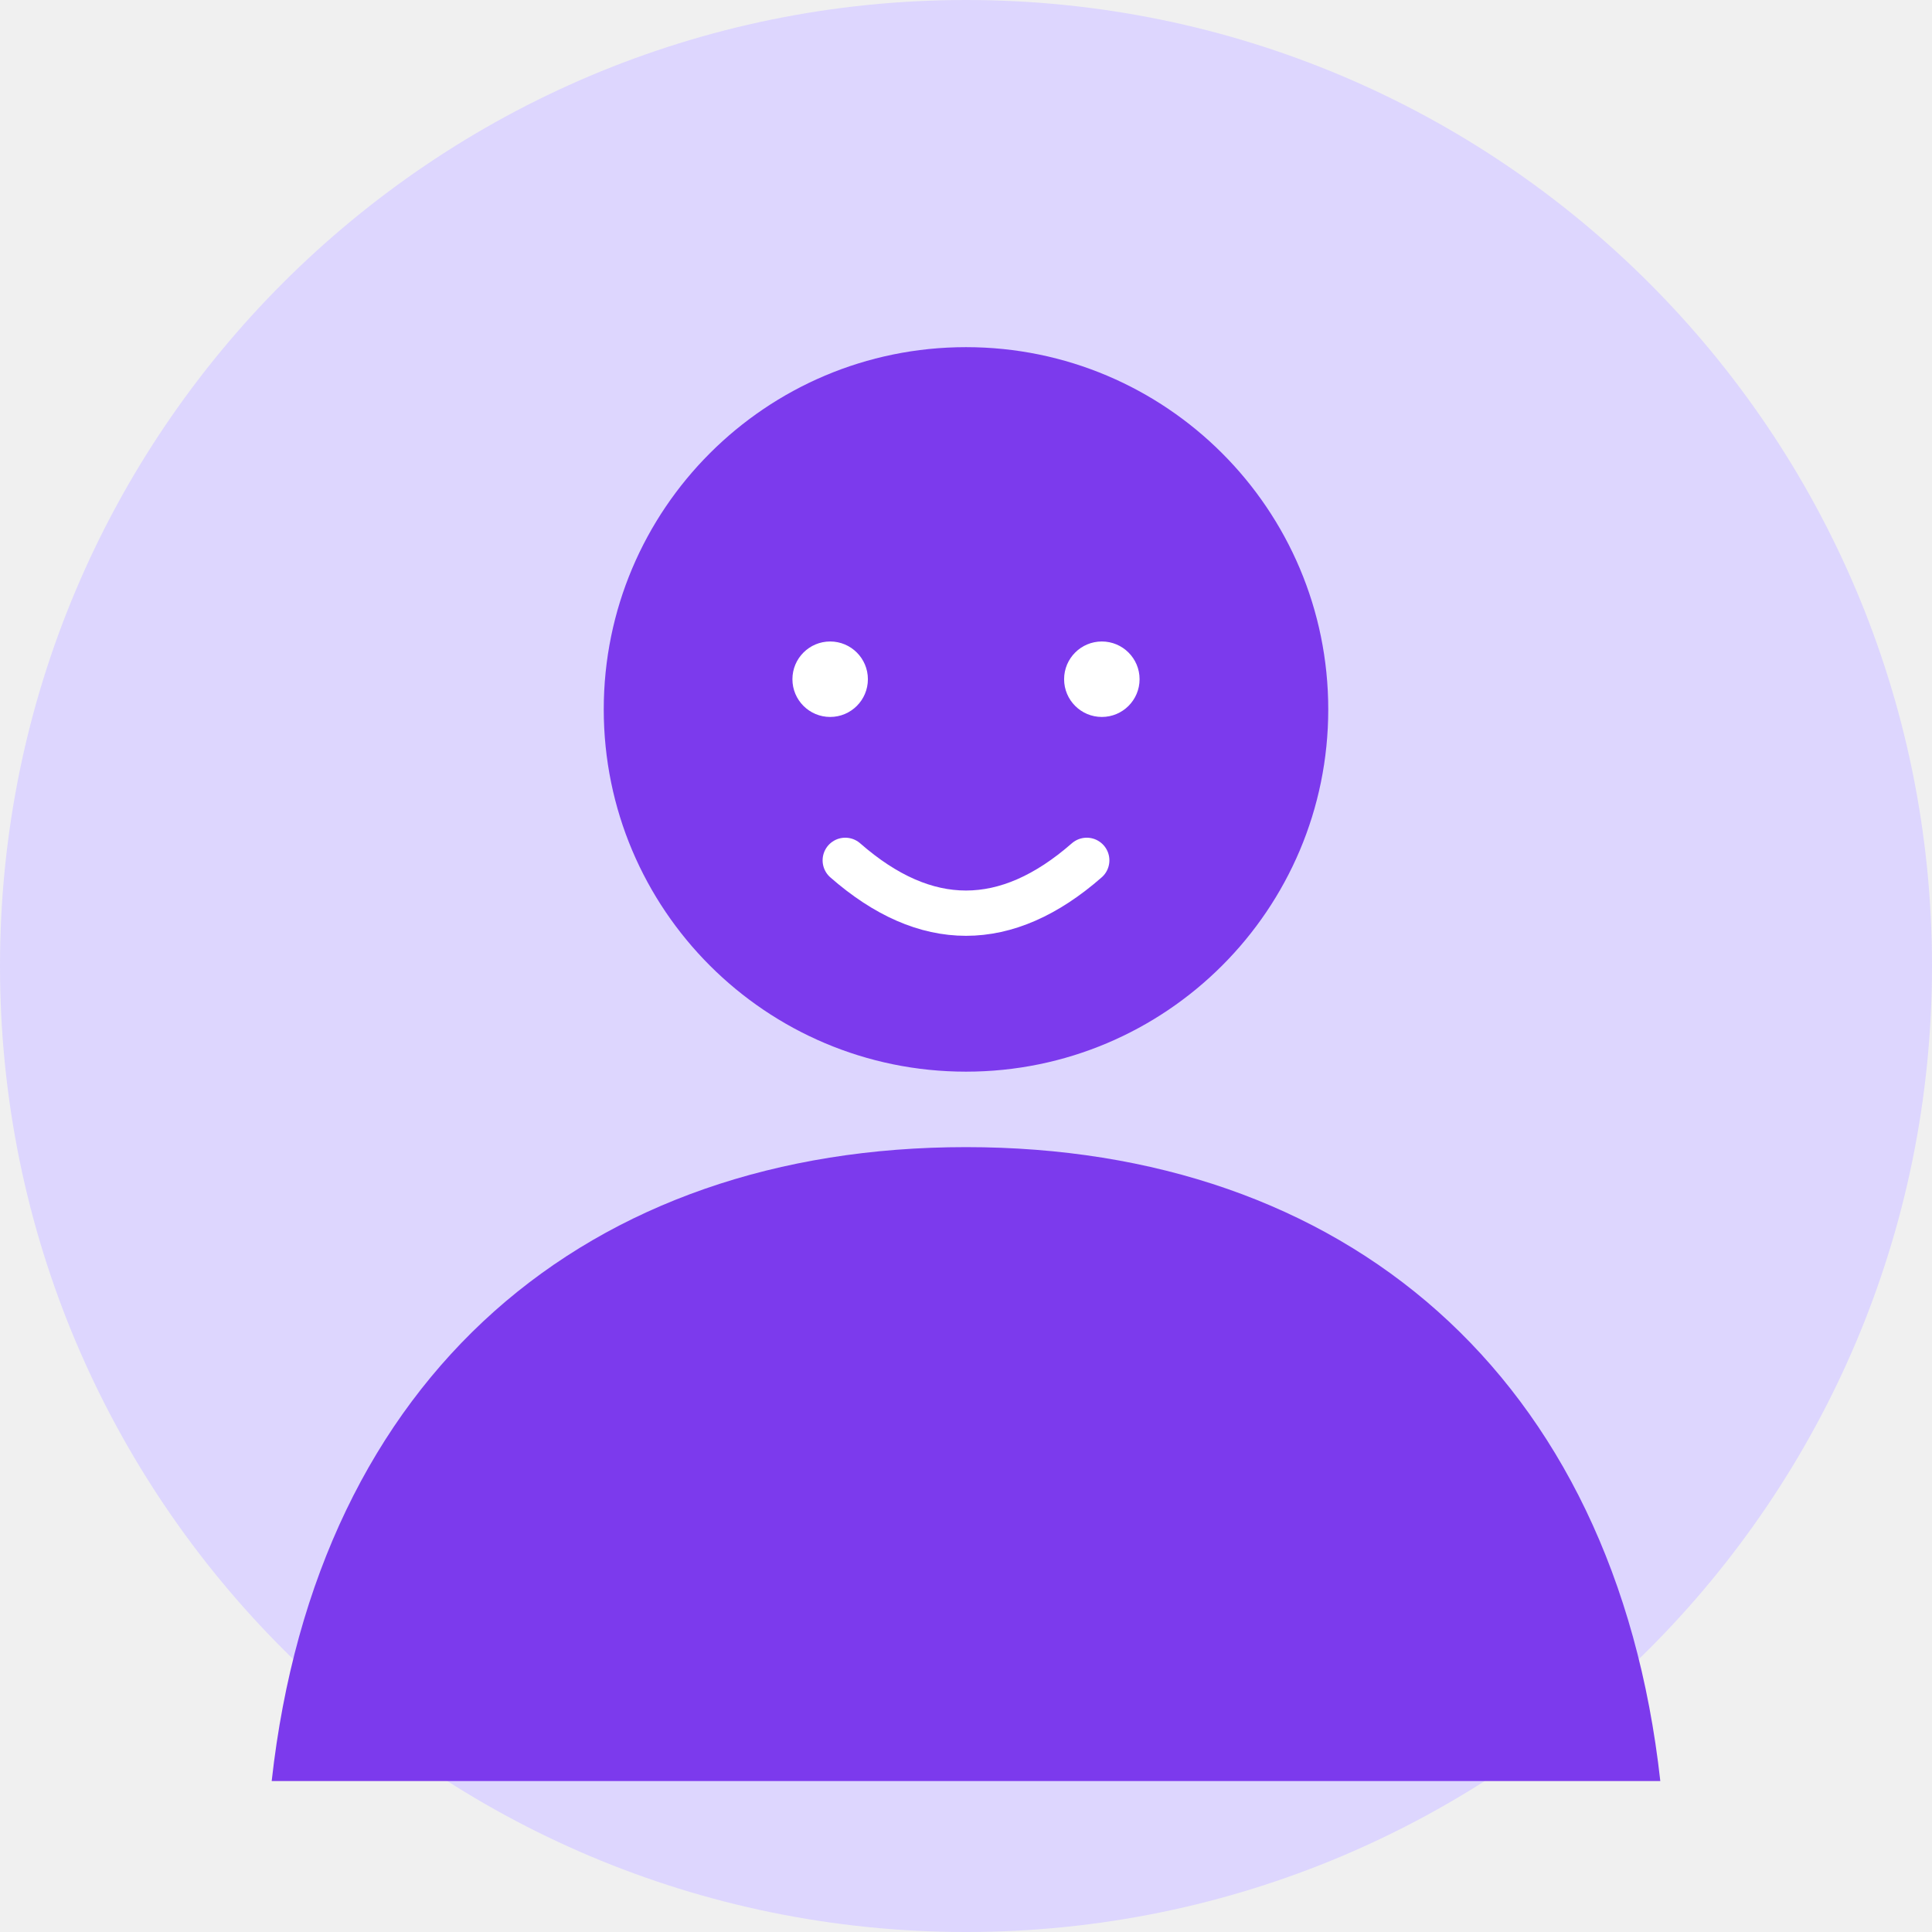
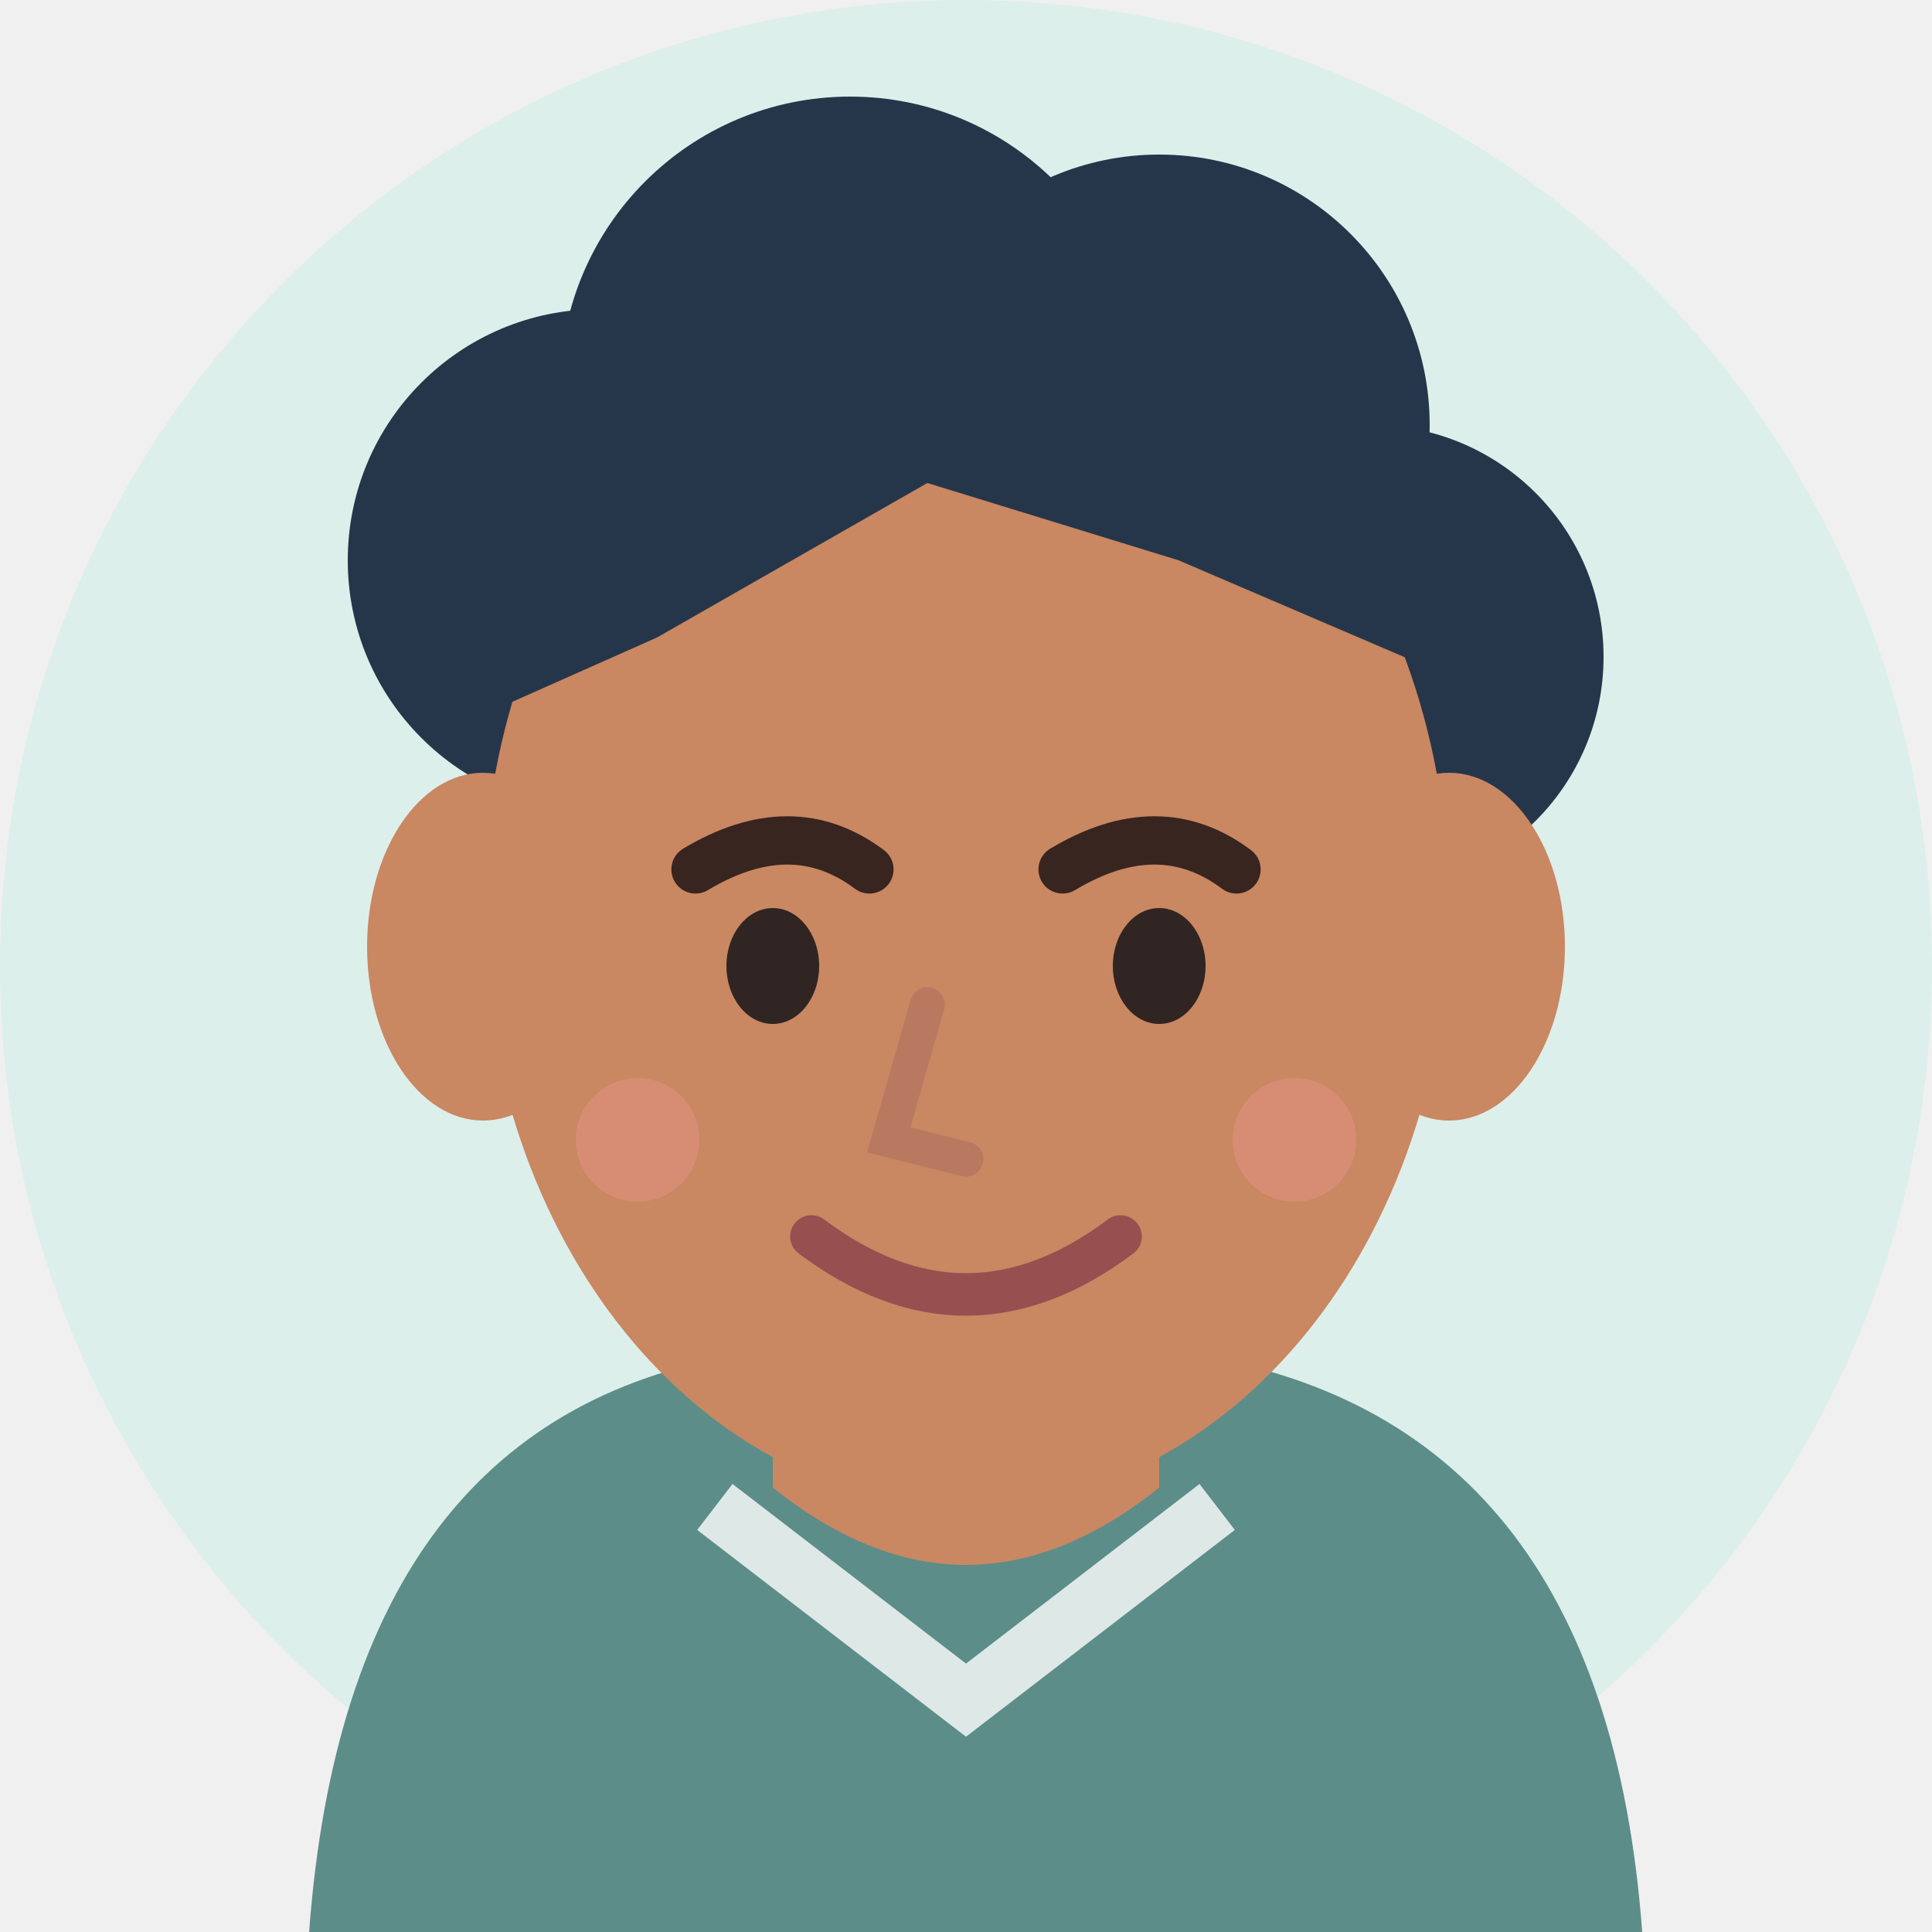
- <svg xmlns="http://www.w3.org/2000/svg" viewBox="0 0 128 128">
-   <rect width="128" height="128" rx="64" fill="#ddd6fe" />
-   <circle cx="64" cy="47" r="24" fill="#7c3aed" />
-   <path d="M18 118c3-27 21-42 46-42s43 15 46 42" fill="#7c3aed" />
-   <circle cx="55" cy="45" r="2.5" fill="white" />
-   <circle cx="73" cy="45" r="2.5" fill="white" />
-   <path d="M56 57q8 7 16 0" fill="none" stroke="white" stroke-width="3" stroke-linecap="round" />
+ <svg xmlns="http://www.w3.org/2000/svg" viewBox="0 0 100 100">
+   <rect width="100" height="100" rx="50" fill="#DDEFEA" />
+   <g fill="#26364A">
+     <circle cx="31" cy="29" r="13" />
+     <circle cx="44" cy="20" r="15" />
+     <circle cx="60" cy="22" r="14" />
+     <circle cx="71" cy="34" r="12" />
+   </g>
+   <path d="M16 100 Q18 73 39 70 L61 70 Q83 73 85 100Z" fill="#5C8D89" />
+   <path d="M40 65 L40 77 Q50 85 60 77 L60 65Z" fill="#C98762" />
+   <ellipse cx="25" cy="49" rx="6" ry="9" fill="#C98762" />
+   <ellipse cx="75" cy="49" rx="6" ry="9" fill="#C98762" />
+   <ellipse cx="50" cy="47" rx="25" ry="31" fill="#C98762" />
+   <path d="M25 37 Q23 12 49 14 Q72 13 75 35 L61 29 L48 25 L34 33 Z" fill="#26364A" />
+   <path d="M36 45 Q41 42 45 45" fill="none" stroke="#38251F" stroke-width="2.5" stroke-linecap="round" />
+   <path d="M55 45 Q60 42 64 45" fill="none" stroke="#38251F" stroke-width="2.5" stroke-linecap="round" />
+   <ellipse cx="40" cy="50" rx="2.4" ry="3" fill="#302522" />
+   <ellipse cx="60" cy="50" rx="2.4" ry="3" fill="#302522" />
+   <path d="M48 52 L46 59 L50 60" fill="none" stroke="#B97960" stroke-width="1.8" stroke-linecap="round" />
+   <path d="M42 64 Q50 70 58 64" fill="none" stroke="#984F50" stroke-width="2.2" stroke-linecap="round" />
+   <circle cx="33" cy="59" r="3.2" fill="#E9958C" opacity=".42" />
+   <circle cx="67" cy="59" r="3.2" fill="#E9958C" opacity=".42" />
+   <path d="M37 78 L50 88 L63 78" fill="none" stroke="#FFFFFF" stroke-width="3" opacity=".8" />
</svg>
